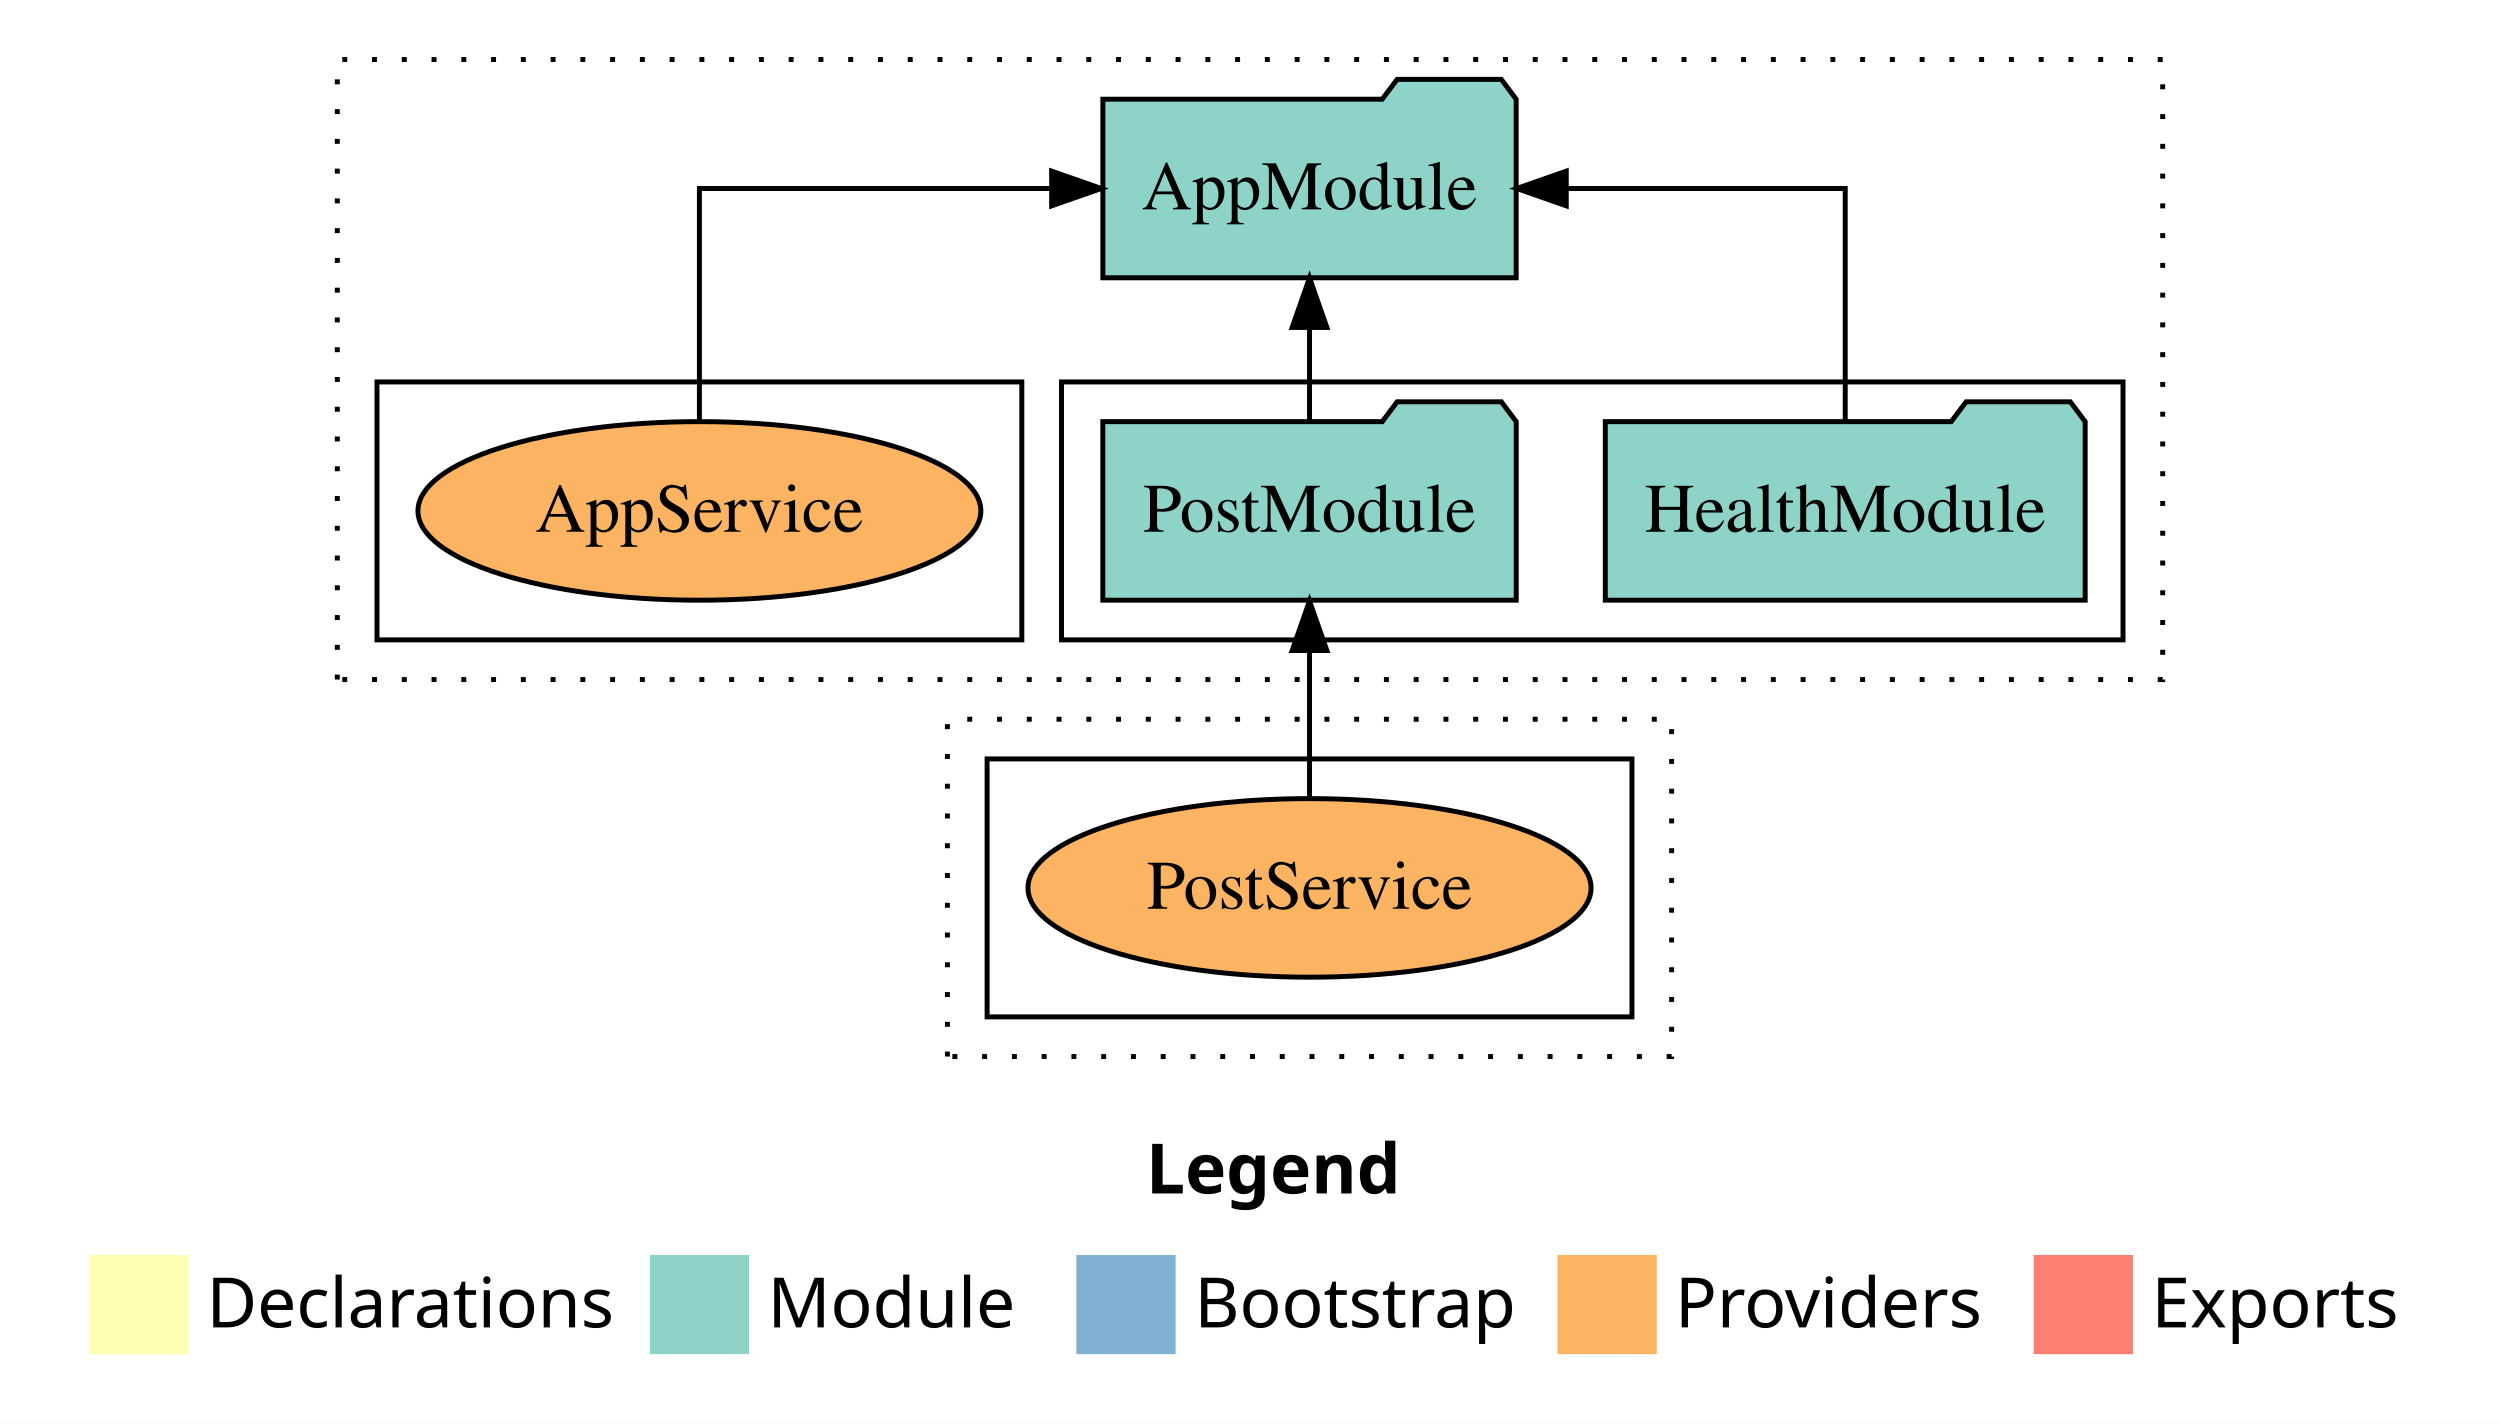
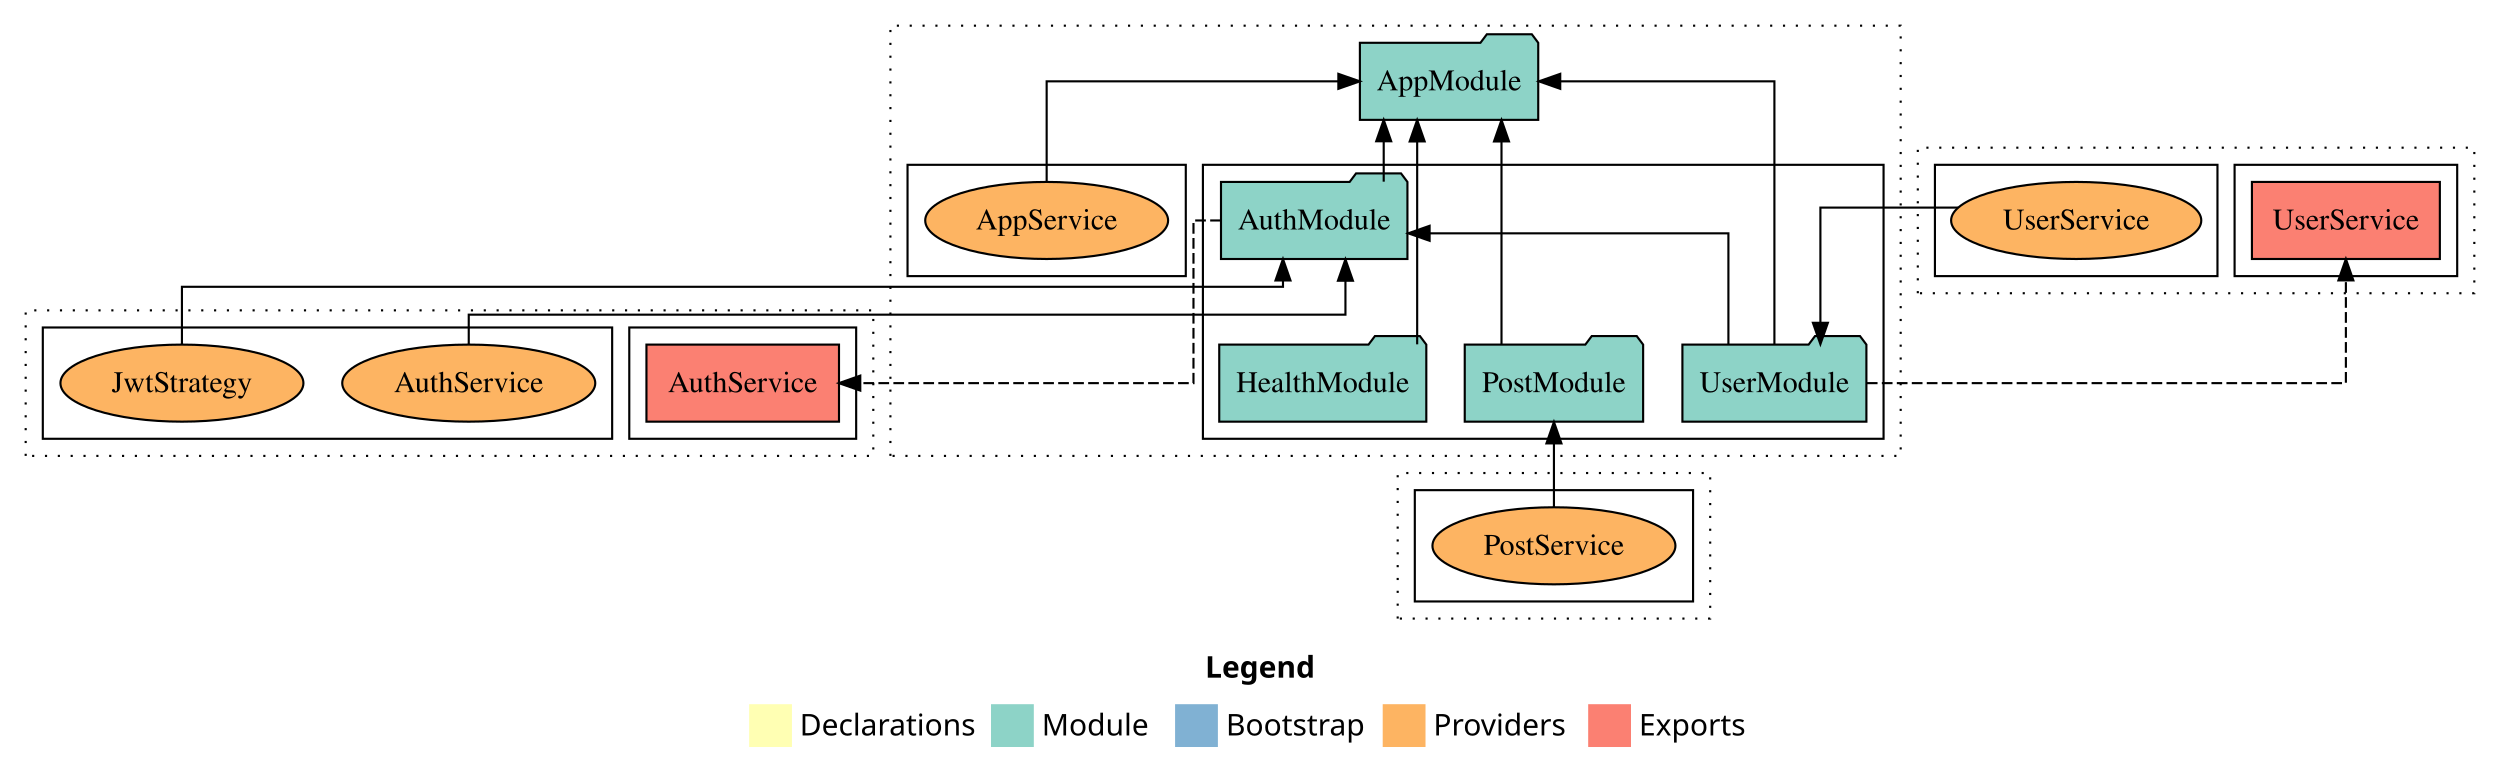
- <svg xmlns="http://www.w3.org/2000/svg" width="504pt" height="287pt" viewBox="0.00 0.00 504.00 287.00">
-   <g id="graph0" class="graph" transform="scale(1 1) rotate(0) translate(4 283)">
-     <polygon fill="white" stroke="transparent" points="-4,4 -4,-283 500,-283 500,4 -4,4" />
-     <text text-anchor="start" x="227.01" y="-42.4" font-family="Times-12" font-weight="bold" font-size="14.00">Legend</text>
-     <polygon fill="#ffffb3" stroke="transparent" points="14,-10 14,-30 34,-30 34,-10 14,-10" />
-     <text text-anchor="start" x="37.63" y="-15.4" font-family="Times-12" font-size="14.00">  Declarations</text>
-     <polygon fill="#8dd3c7" stroke="transparent" points="127,-10 127,-30 147,-30 147,-10 127,-10" />
-     <text text-anchor="start" x="150.73" y="-15.4" font-family="Times-12" font-size="14.00">  Module</text>
-     <polygon fill="#80b1d3" stroke="transparent" points="213,-10 213,-30 233,-30 233,-10 213,-10" />
-     <text text-anchor="start" x="236.78" y="-15.4" font-family="Times-12" font-size="14.00">  Bootstrap</text>
-     <polygon fill="#fdb462" stroke="transparent" points="310,-10 310,-30 330,-30 330,-10 310,-10" />
-     <text text-anchor="start" x="333.67" y="-15.4" font-family="Times-12" font-size="14.00">  Providers</text>
-     <polygon fill="#fb8072" stroke="transparent" points="406,-10 406,-30 426,-30 426,-10 406,-10" />
-     <text text-anchor="start" x="429.73" y="-15.4" font-family="Times-12" font-size="14.00">  Exports</text>
+ <svg xmlns="http://www.w3.org/2000/svg" width="1168pt" height="363pt" viewBox="0.00 0.00 1168.00 363.00">
+   <g id="graph0" class="graph" transform="scale(1 1) rotate(0) translate(4 359)">
+     <polygon fill="white" stroke="transparent" points="-4,4 -4,-359 1164,-359 1164,4 -4,4" />
+     <text text-anchor="start" x="559.01" y="-42.4" font-family="Times-12" font-weight="bold" font-size="14.00">Legend</text>
+     <polygon fill="#ffffb3" stroke="transparent" points="346,-10 346,-30 366,-30 366,-10 346,-10" />
+     <text text-anchor="start" x="369.63" y="-15.4" font-family="Times-12" font-size="14.00">  Declarations</text>
+     <polygon fill="#8dd3c7" stroke="transparent" points="459,-10 459,-30 479,-30 479,-10 459,-10" />
+     <text text-anchor="start" x="482.73" y="-15.4" font-family="Times-12" font-size="14.00">  Module</text>
+     <polygon fill="#80b1d3" stroke="transparent" points="545,-10 545,-30 565,-30 565,-10 545,-10" />
+     <text text-anchor="start" x="568.78" y="-15.4" font-family="Times-12" font-size="14.00">  Bootstrap</text>
+     <polygon fill="#fdb462" stroke="transparent" points="642,-10 642,-30 662,-30 662,-10 642,-10" />
+     <text text-anchor="start" x="665.67" y="-15.4" font-family="Times-12" font-size="14.00">  Providers</text>
+     <polygon fill="#fb8072" stroke="transparent" points="738,-10 738,-30 758,-30 758,-10 738,-10" />
+     <text text-anchor="start" x="761.73" y="-15.4" font-family="Times-12" font-size="14.00">  Exports</text>
    <g id="clust1" class="cluster">
-       <polygon fill="none" stroke="black" stroke-dasharray="1,5" points="64,-146 64,-271 432,-271 432,-146 64,-146" />
+       <polygon fill="none" stroke="black" stroke-dasharray="1,5" points="412,-146 412,-347 884,-347 884,-146 412,-146" />
    </g>
    <g id="clust3" class="cluster">
-       <polygon fill="none" stroke="black" points="210,-154 210,-206 424,-206 424,-154 210,-154" />
+       <polygon fill="none" stroke="black" points="558,-154 558,-282 876,-282 876,-154 558,-154" />
    </g>
    <g id="clust6" class="cluster">
-       <polygon fill="none" stroke="black" points="72,-154 72,-206 202,-206 202,-154 72,-154" />
+       <polygon fill="none" stroke="black" points="420,-230 420,-282 550,-282 550,-230 420,-230" />
    </g>
-     <g id="clust13" class="cluster">
-       <polygon fill="none" stroke="black" stroke-dasharray="1,5" points="187,-70 187,-138 333,-138 333,-70 187,-70" />
+     <g id="clust7" class="cluster">
+       <polygon fill="none" stroke="black" stroke-dasharray="1,5" points="8,-146 8,-214 404,-214 404,-146 8,-146" />
    </g>
-     <g id="clust18" class="cluster">
-       <polygon fill="none" stroke="black" points="195,-78 195,-130 325,-130 325,-78 195,-78" />
+     <g id="clust10" class="cluster">
+       <polygon fill="none" stroke="black" points="290,-154 290,-206 396,-206 396,-154 290,-154" />
+     </g>
+     <g id="clust12" class="cluster">
+       <polygon fill="none" stroke="black" points="16,-154 16,-206 282,-206 282,-154 16,-154" />
+     </g>
+     <g id="clust19" class="cluster">
+       <polygon fill="none" stroke="black" stroke-dasharray="1,5" points="649,-70 649,-138 795,-138 795,-70 649,-70" />
+     </g>
+     <g id="clust24" class="cluster">
+       <polygon fill="none" stroke="black" points="657,-78 657,-130 787,-130 787,-78 657,-78" />
+     </g>
+     <g id="clust25" class="cluster">
+       <polygon fill="none" stroke="black" stroke-dasharray="1,5" points="892,-222 892,-290 1152,-290 1152,-222 892,-222" />
+     </g>
+     <g id="clust28" class="cluster">
+       <polygon fill="none" stroke="black" points="1040,-230 1040,-282 1144,-282 1144,-230 1040,-230" />
+     </g>
+     <g id="clust30" class="cluster">
+       <polygon fill="none" stroke="black" points="900,-230 900,-282 1032,-282 1032,-230 900,-230" />
    </g>
    <g id="node1" class="node">
-       <polygon fill="#8dd3c7" stroke="black" points="416.37,-198 413.37,-202 392.37,-202 389.37,-198 319.63,-198 319.63,-162 416.37,-162 416.37,-198" />
-       <text text-anchor="middle" x="368" y="-175.8" font-family="Times,serif" font-size="14.00">HealthModule</text>
+       <polygon fill="#8dd3c7" stroke="black" points="653.55,-274 650.55,-278 629.55,-278 626.55,-274 566.45,-274 566.45,-238 653.55,-238 653.55,-274" />
+       <text text-anchor="middle" x="610" y="-251.8" font-family="Times,serif" font-size="14.00">AuthModule</text>
+     </g>
+     <g id="node5" class="node">
+       <polygon fill="#8dd3c7" stroke="black" points="714.66,-339 711.66,-343 690.66,-343 687.66,-339 631.34,-339 631.34,-303 714.66,-303 714.66,-339" />
+       <text text-anchor="middle" x="673" y="-316.8" font-family="Times,serif" font-size="14.00">AppModule</text>
+     </g>
+     <g id="edge1" class="edge">
+       <path fill="none" stroke="black" d="M642.47,-274.11C642.47,-274.11 642.47,-292.99 642.47,-292.99" />
+       <polygon fill="black" stroke="black" points="638.97,-292.99 642.47,-302.99 645.97,-292.99 638.97,-292.99" />
+     </g>
+     <g id="node7" class="node">
+       <polygon fill="#fb8072" stroke="black" points="387.98,-198 298.02,-198 298.02,-162 387.98,-162 387.98,-198" />
+       <text text-anchor="middle" x="343" y="-175.8" font-family="Times,serif" font-size="14.00">AuthService </text>
+     </g>
+     <g id="edge7" class="edge">
+       <path fill="none" stroke="black" stroke-dasharray="5,2" d="M566.39,-256C558.96,-256 553.59,-256 553.59,-256 553.59,-256 553.59,-180 553.59,-180 553.59,-180 397.92,-180 397.92,-180" />
+       <polygon fill="black" stroke="black" points="397.92,-176.5 387.92,-180 397.92,-183.5 397.92,-176.5" />
+     </g>
+     <g id="node2" class="node">
+       <polygon fill="#8dd3c7" stroke="black" points="662.37,-198 659.37,-202 638.37,-202 635.37,-198 565.63,-198 565.63,-162 662.37,-162 662.37,-198" />
+       <text text-anchor="middle" x="614" y="-175.8" font-family="Times,serif" font-size="14.00">HealthModule</text>
+     </g>
+     <g id="edge2" class="edge">
+       <path fill="none" stroke="black" d="M658.1,-198.14C658.1,-198.14 658.1,-292.93 658.1,-292.93" />
+       <polygon fill="black" stroke="black" points="654.6,-292.92 658.1,-302.93 661.6,-292.93 654.6,-292.92" />
    </g>
    <g id="node3" class="node">
-       <polygon fill="#8dd3c7" stroke="black" points="301.66,-263 298.66,-267 277.66,-267 274.66,-263 218.34,-263 218.34,-227 301.66,-227 301.66,-263" />
-       <text text-anchor="middle" x="260" y="-240.8" font-family="Times,serif" font-size="14.00">AppModule</text>
+       <polygon fill="#8dd3c7" stroke="black" points="763.67,-198 760.67,-202 739.67,-202 736.67,-198 680.33,-198 680.33,-162 763.67,-162 763.67,-198" />
+       <text text-anchor="middle" x="722" y="-175.8" font-family="Times,serif" font-size="14.00">PostModule</text>
    </g>
-     <g id="edge1" class="edge">
-       <path fill="none" stroke="black" d="M368,-198.11C368,-217.34 368,-245 368,-245 368,-245 311.76,-245 311.76,-245" />
-       <polygon fill="black" stroke="black" points="311.76,-241.5 301.76,-245 311.76,-248.5 311.76,-241.5" />
-     </g>
-     <g id="node2" class="node">
-       <polygon fill="#8dd3c7" stroke="black" points="301.67,-198 298.67,-202 277.67,-202 274.67,-198 218.33,-198 218.33,-162 301.67,-162 301.67,-198" />
-       <text text-anchor="middle" x="260" y="-175.8" font-family="Times,serif" font-size="14.00">PostModule</text>
-     </g>
-     <g id="edge2" class="edge">
-       <path fill="none" stroke="black" d="M260,-198.11C260,-198.11 260,-216.99 260,-216.99" />
-       <polygon fill="black" stroke="black" points="256.5,-216.99 260,-226.99 263.5,-216.99 256.5,-216.99" />
+     <g id="edge3" class="edge">
+       <path fill="none" stroke="black" d="M697.5,-198.14C697.5,-198.14 697.5,-292.93 697.5,-292.93" />
+       <polygon fill="black" stroke="black" points="694,-292.92 697.5,-302.93 701,-292.93 694,-292.92" />
    </g>
    <g id="node4" class="node">
-       <ellipse fill="#fdb462" stroke="black" cx="137" cy="-180" rx="56.74" ry="18" />
-       <text text-anchor="middle" x="137" y="-175.8" font-family="Times,serif" font-size="14.00">AppService</text>
+       <polygon fill="#8dd3c7" stroke="black" points="867.98,-198 864.98,-202 843.98,-202 840.98,-198 782.02,-198 782.02,-162 867.98,-162 867.98,-198" />
+       <text text-anchor="middle" x="825" y="-175.8" font-family="Times,serif" font-size="14.00">UserModule</text>
    </g>
-     <g id="edge3" class="edge">
-       <path fill="none" stroke="black" d="M137,-198.11C137,-217.34 137,-245 137,-245 137,-245 208.01,-245 208.01,-245" />
-       <polygon fill="black" stroke="black" points="208.01,-248.5 218.01,-245 208.01,-241.5 208.01,-248.5" />
-     </g>
-     <g id="node5" class="node">
-       <ellipse fill="#fdb462" stroke="black" cx="260" cy="-104" rx="56.76" ry="18" />
-       <text text-anchor="middle" x="260" y="-99.8" font-family="Times,serif" font-size="14.00">PostService</text>
+     <g id="edge6" class="edge">
+       <path fill="none" stroke="black" d="M803.51,-198.03C803.51,-218.77 803.51,-250 803.51,-250 803.51,-250 663.91,-250 663.91,-250" />
+       <polygon fill="black" stroke="black" points="663.91,-246.5 653.91,-250 663.91,-253.5 663.91,-246.5" />
    </g>
    <g id="edge4" class="edge">
-       <path fill="none" stroke="black" d="M260,-122.01C260,-122.01 260,-151.85 260,-151.85" />
-       <polygon fill="black" stroke="black" points="256.5,-151.85 260,-161.85 263.5,-151.85 256.5,-151.85" />
+       <path fill="none" stroke="black" d="M825,-198.14C825,-236.23 825,-321 825,-321 825,-321 724.94,-321 724.94,-321" />
+       <polygon fill="black" stroke="black" points="724.94,-317.5 714.94,-321 724.94,-324.5 724.94,-317.5" />
+     </g>
+     <g id="node11" class="node">
+       <polygon fill="#fb8072" stroke="black" points="1135.9,-274 1048.1,-274 1048.1,-238 1135.9,-238 1135.9,-274" />
+       <text text-anchor="middle" x="1092" y="-251.8" font-family="Times,serif" font-size="14.00">UserService </text>
+     </g>
+     <g id="edge11" class="edge">
+       <path fill="none" stroke="black" stroke-dasharray="5,2" d="M868.19,-180C943.76,-180 1092,-180 1092,-180 1092,-180 1092,-227.99 1092,-227.99" />
+       <polygon fill="black" stroke="black" points="1088.5,-227.99 1092,-237.99 1095.5,-227.99 1088.5,-227.99" />
+     </g>
+     <g id="node6" class="node">
+       <ellipse fill="#fdb462" stroke="black" cx="485" cy="-256" rx="56.74" ry="18" />
+       <text text-anchor="middle" x="485" y="-251.8" font-family="Times,serif" font-size="14.00">AppService</text>
+     </g>
+     <g id="edge5" class="edge">
+       <path fill="none" stroke="black" d="M485,-274.11C485,-293.34 485,-321 485,-321 485,-321 621.28,-321 621.28,-321" />
+       <polygon fill="black" stroke="black" points="621.28,-324.5 631.28,-321 621.28,-317.5 621.28,-324.5" />
+     </g>
+     <g id="node8" class="node">
+       <ellipse fill="#fdb462" stroke="black" cx="215" cy="-180" rx="59.11" ry="18" />
+       <text text-anchor="middle" x="215" y="-175.8" font-family="Times,serif" font-size="14.00">AuthService</text>
+     </g>
+     <g id="edge8" class="edge">
+       <path fill="none" stroke="black" d="M215,-198.24C215,-205.43 215,-212 215,-212 215,-212 624.59,-212 624.59,-212 624.59,-212 624.59,-227.85 624.59,-227.85" />
+       <polygon fill="black" stroke="black" points="621.09,-227.85 624.59,-237.85 628.09,-227.85 621.09,-227.85" />
+     </g>
+     <g id="node9" class="node">
+       <ellipse fill="#fdb462" stroke="black" cx="81" cy="-180" rx="56.76" ry="18" />
+       <text text-anchor="middle" x="81" y="-175.8" font-family="Times,serif" font-size="14.00">JwtStrategy</text>
+     </g>
+     <g id="edge9" class="edge">
+       <path fill="none" stroke="black" d="M81,-198.04C81,-210.56 81,-225 81,-225 81,-225 595.41,-225 595.41,-225 595.41,-225 595.41,-227.97 595.41,-227.97" />
+       <polygon fill="black" stroke="black" points="591.91,-227.97 595.41,-237.97 598.91,-227.97 591.91,-227.97" />
+     </g>
+     <g id="node10" class="node">
+       <ellipse fill="#fdb462" stroke="black" cx="722" cy="-104" rx="56.76" ry="18" />
+       <text text-anchor="middle" x="722" y="-99.8" font-family="Times,serif" font-size="14.00">PostService</text>
+     </g>
+     <g id="edge10" class="edge">
+       <path fill="none" stroke="black" d="M722,-122.01C722,-122.01 722,-151.85 722,-151.85" />
+       <polygon fill="black" stroke="black" points="718.5,-151.85 722,-161.85 725.5,-151.85 718.5,-151.85" />
+     </g>
+     <g id="node12" class="node">
+       <ellipse fill="#fdb462" stroke="black" cx="966" cy="-256" rx="58.44" ry="18" />
+       <text text-anchor="middle" x="966" y="-251.8" font-family="Times,serif" font-size="14.00">UserService</text>
+     </g>
+     <g id="edge12" class="edge">
+       <path fill="none" stroke="black" d="M910.79,-262C879.48,-262 846.49,-262 846.49,-262 846.49,-262 846.49,-208.2 846.49,-208.2" />
+       <polygon fill="black" stroke="black" points="849.99,-208.2 846.49,-198.2 842.99,-208.2 849.99,-208.2" />
    </g>
  </g>
</svg>
